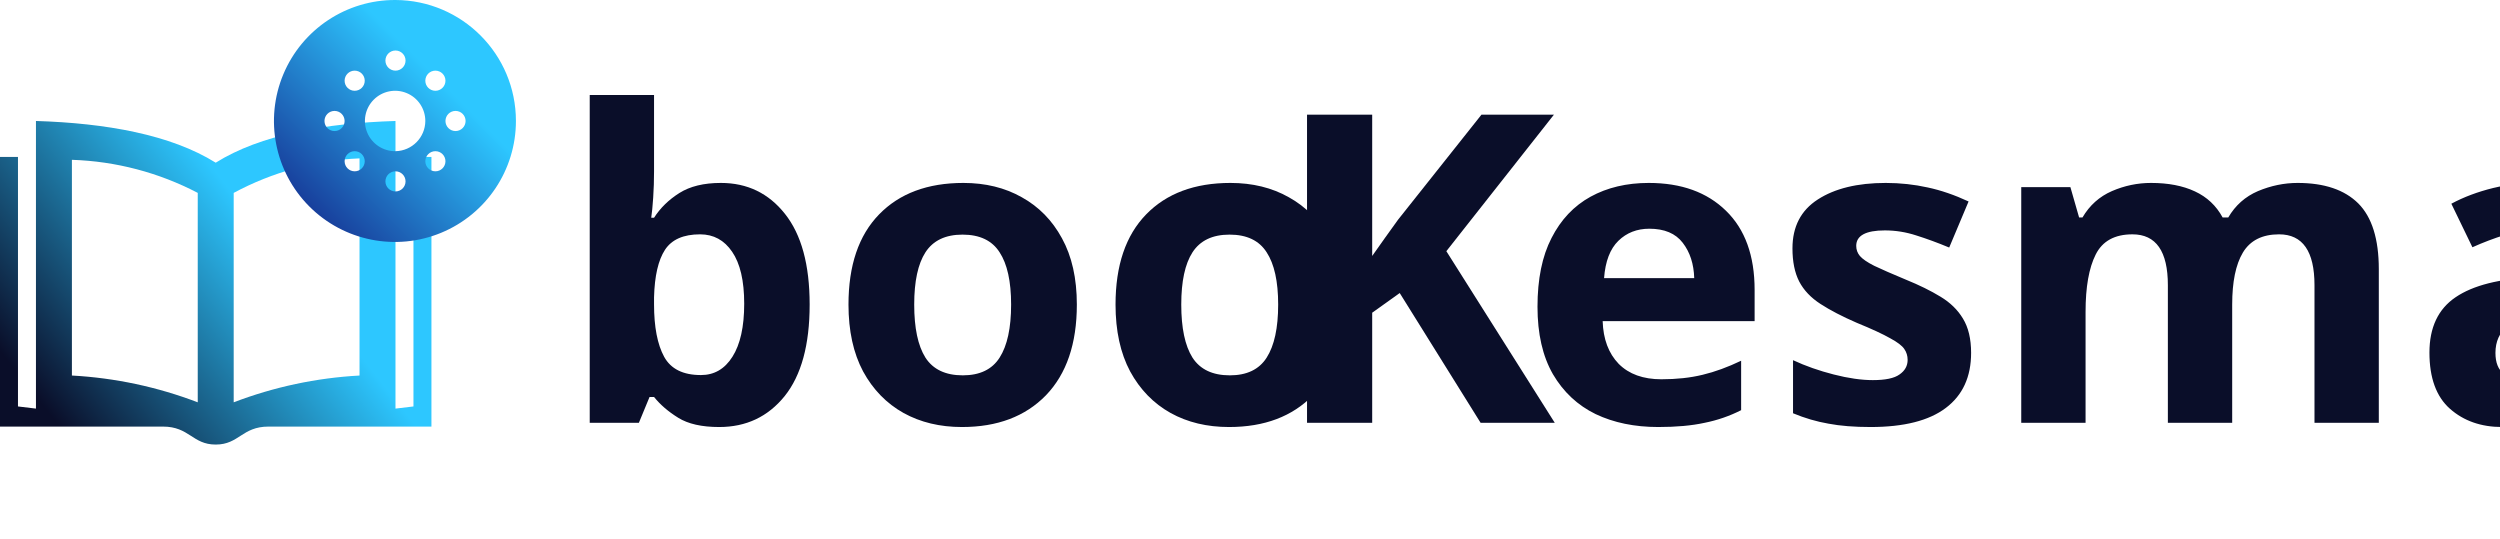
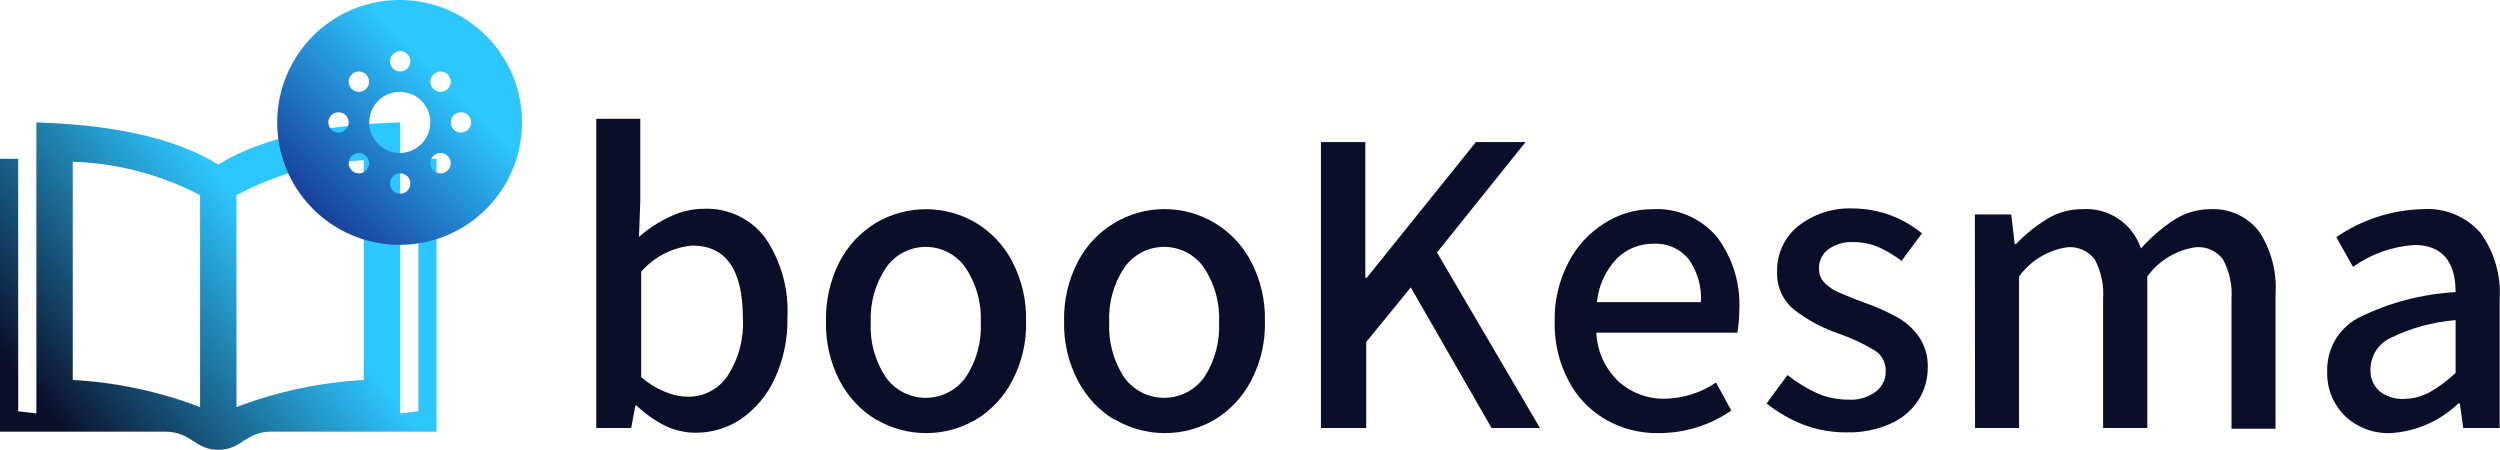
- <svg xmlns="http://www.w3.org/2000/svg" id="Layer_1" data-name="Layer 1" viewBox="0 0 139.07 29.93">
+ <svg xmlns="http://www.w3.org/2000/svg" id="Layer_1" data-name="Layer 1" viewBox="0 0 137.44 24.73">
  <defs>
-     <style>.cls-1{fill:url(#linear-gradient);}.cls-2{fill:url(#linear-gradient-2);}.cls-3{font-size:24px;fill:#0a0e29;font-family:Assistant-SemiBold, Assistant;font-weight:700;}.cls-4{letter-spacing:-0.01em;}</style>
+     <style>.cls-1{fill:url(#linear-gradient);}.cls-2{fill:url(#linear-gradient-2);}.cls-3{fill:#0a0e29;}</style>
    <linearGradient id="linear-gradient" x1="2.89" y1="19.47" x2="21.74" y2="4.61" gradientUnits="userSpaceOnUse">
      <stop offset="0" stop-color="#0a0e29" />
      <stop offset="0.65" stop-color="#2dc7ff" />
    </linearGradient>
    <linearGradient id="linear-gradient-2" x1="17.22" y1="7.76" x2="26.73" y2="-1.76" gradientUnits="userSpaceOnUse">
      <stop offset="0" stop-color="#183f9c" />
      <stop offset="0.75" stop-color="#2dc7ff" />
    </linearGradient>
  </defs>
  <path class="cls-1" d="M23,5V18.88L22,19V3c-3.9.12-7.51.76-10,2.32C9.5,3.76,5.9,3.12,2,3V19l-1-.12V5H0V20H9.06c1.48,0,1.64,1,2.94,1s1.46-1,2.94-1H24V5ZM11,18.65a23.15,23.15,0,0,0-7-1.49v-12A16.24,16.24,0,0,1,11,7Zm9-1.49a23.15,23.15,0,0,0-7,1.49V7a16.24,16.24,0,0,1,7-1.92Z" transform="translate(0 3.73)" />
  <path class="cls-2" d="M22-3.73A6.73,6.73,0,1,0,28.7,3,6.73,6.73,0,0,0,22-3.73ZM24.22.2a.56.56,0,1,1-.56.56A.56.56,0,0,1,24.22.2ZM22-.92a.56.56,0,0,1,.56.56A.56.56,0,0,1,22,.2a.56.56,0,0,1-.56-.56A.56.56,0,0,1,22-.92ZM19.73.2a.56.56,0,1,1-.56.56A.56.56,0,0,1,19.73.2ZM18.61,3.56A.56.56,0,1,1,19.17,3,.56.56,0,0,1,18.61,3.56ZM19.73,5.8a.56.56,0,1,1,.56-.56A.56.56,0,0,1,19.73,5.8ZM22,6.92a.56.56,0,1,1,.56-.56A.56.56,0,0,1,22,6.92Zm0-2.24A1.68,1.68,0,1,1,23.66,3,1.69,1.69,0,0,1,22,4.68ZM24.22,5.8a.56.56,0,1,1,.56-.56A.56.56,0,0,1,24.22,5.8Zm1.12-2.24A.56.56,0,1,1,25.9,3,.56.56,0,0,1,25.34,3.56Z" transform="translate(0 3.73)" />
-   <text class="cls-3" transform="translate(30.93 23.52)">boo<tspan class="cls-4" x="39.62" y="0">K</tspan>
-     <tspan x="53.52" y="0">esma</tspan>
-   </text>
+   <path class="cls-3" d="M36.59,19.69A6.6,6.6,0,0,1,35,18.57h-.07L34.7,19.8H32.78v-17H35.2V7.29l-.07,2a7.2,7.2,0,0,1,1.73-1.12,4.22,4.22,0,0,1,1.8-.42,4,4,0,0,1,3.42,1.61,7.1,7.1,0,0,1,1.21,4.34,7.63,7.63,0,0,1-.7,3.39,5.47,5.47,0,0,1-1.84,2.21,4.45,4.45,0,0,1-2.5.76A3.91,3.91,0,0,1,36.59,19.69ZM40,16.93a5.23,5.23,0,0,0,.84-3.16q0-4-2.78-4a4.22,4.22,0,0,0-2.81,1.44V17a4.53,4.53,0,0,0,1.31.81,3.33,3.33,0,0,0,1.26.27A2.58,2.58,0,0,0,40,16.93Z" transform="translate(0 3.73)" />
+   <path class="cls-3" d="M48.16,19.34a5.44,5.44,0,0,1-2-2.14,6.74,6.74,0,0,1-.75-3.26,6.86,6.86,0,0,1,.75-3.29,5.4,5.4,0,0,1,2-2.13,5.4,5.4,0,0,1,5.49,0,5.33,5.33,0,0,1,2,2.13,6.75,6.75,0,0,1,.76,3.29,6.63,6.63,0,0,1-.76,3.26,5.38,5.38,0,0,1-2,2.14,5.42,5.42,0,0,1-5.47,0ZM53.1,17a5,5,0,0,0,.82-3,5,5,0,0,0-.83-3,2.66,2.66,0,0,0-4.39,0,5,5,0,0,0-.83,3,5,5,0,0,0,.82,3,2.7,2.7,0,0,0,4.41,0Z" transform="translate(0 3.73)" />
+   <path class="cls-3" d="M61.26,19.34a5.42,5.42,0,0,1-2-2.14,6.63,6.63,0,0,1-.76-3.26,6.75,6.75,0,0,1,.76-3.29,5.37,5.37,0,0,1,9.52,0,6.75,6.75,0,0,1,.76,3.29,6.63,6.63,0,0,1-.76,3.26,5.42,5.42,0,0,1-2,2.14,5.44,5.44,0,0,1-5.48,0ZM66.21,17a5.08,5.08,0,0,0,.81-3,5,5,0,0,0-.82-3,2.67,2.67,0,0,0-4.4,0,5,5,0,0,0-.82,3,5.08,5.08,0,0,0,.81,3,2.71,2.71,0,0,0,4.42,0Z" transform="translate(0 3.73)" />
+   <path class="cls-3" d="M72.62,4.08h2.44v7.46h.08l6-7.46h2.73L79,10.15l5.66,9.65H82l-4.44-7.73-2.45,3V19.8H72.62Z" transform="translate(0 3.73)" />
+   <path class="cls-3" d="M95.51,14.56H87.76A3.93,3.93,0,0,0,89,17.26a3.68,3.68,0,0,0,2.53.93,5.19,5.19,0,0,0,2.81-.89l.84,1.54a7,7,0,0,1-4,1.24,5.66,5.66,0,0,1-2.9-.74,5.29,5.29,0,0,1-2.05-2.14,6.63,6.63,0,0,1-.76-3.26,6.67,6.67,0,0,1,.76-3.25,5.46,5.46,0,0,1,2-2.16,4.81,4.81,0,0,1,2.61-.76,4.33,4.33,0,0,1,3.53,1.5,6.15,6.15,0,0,1,1.25,4.05A6.92,6.92,0,0,1,95.51,14.56Zm-2-1.68a3.7,3.7,0,0,0-.68-2.37,2.32,2.32,0,0,0-1.94-.84,2.8,2.8,0,0,0-2,.81,4.08,4.08,0,0,0-1.1,2.4Z" transform="translate(0 3.73)" />
+   <path class="cls-3" d="M99.18,19.63a7.81,7.81,0,0,1-2.06-1.18l1.15-1.56a8.15,8.15,0,0,0,1.63,1,4.25,4.25,0,0,0,1.71.35,2.29,2.29,0,0,0,1.53-.45,1.38,1.38,0,0,0,.53-1.14,1.28,1.28,0,0,0-.65-1.14,10.35,10.35,0,0,0-1.94-.9,8.47,8.47,0,0,1-2.47-1.33,2.55,2.55,0,0,1-.91-2.08,3.1,3.1,0,0,1,1.12-2.47,4.57,4.57,0,0,1,3.05-1,6,6,0,0,1,3.79,1.37l-1.12,1.51a6.69,6.69,0,0,0-1.3-.77,3.49,3.49,0,0,0-1.32-.26,2.21,2.21,0,0,0-1.43.41,1.29,1.29,0,0,0-.49,1.05,1.07,1.07,0,0,0,.34.81,2.45,2.45,0,0,0,.78.51c.29.13.76.32,1.4.56a11,11,0,0,1,1.76.78,3.59,3.59,0,0,1,1.2,1.06,2.82,2.82,0,0,1,.5,1.71,3.33,3.33,0,0,1-.52,1.81,3.52,3.52,0,0,1-1.52,1.28,5.59,5.59,0,0,1-2.4.48A6.58,6.58,0,0,1,99.18,19.63Z" transform="translate(0 3.73)" />
+   <path class="cls-3" d="M108.57,8.06h2l.19,1.63h.07a8.55,8.55,0,0,1,1.74-1.4,3.64,3.64,0,0,1,1.89-.52,3.16,3.16,0,0,1,3.24,2.16,9.35,9.35,0,0,1,1.88-1.61,3.72,3.72,0,0,1,1.93-.55A3.18,3.18,0,0,1,124.2,9a5.62,5.62,0,0,1,.9,3.44v7.4h-2.42V12.72a4,4,0,0,0-.47-2.19,1.69,1.69,0,0,0-1.5-.67,4,4,0,0,0-2.66,1.61V19.8h-2.43V12.72a4,4,0,0,0-.46-2.19,1.71,1.71,0,0,0-1.5-.67A4,4,0,0,0,111,11.47V19.8h-2.42Z" transform="translate(0 3.73)" />
+   <path class="cls-3" d="M128.94,19.16a3.28,3.28,0,0,1-1-2.48,3.23,3.23,0,0,1,1.68-2.92A13.67,13.67,0,0,1,135,12.33c0-1.73-.79-2.59-2.26-2.59a6.51,6.51,0,0,0-3.38,1.2l-.92-1.63a8.71,8.71,0,0,1,4.73-1.54,3.87,3.87,0,0,1,3.19,1.29,5.61,5.61,0,0,1,1.06,3.68V19.8h-2l-.19-1.35h-.08a5.89,5.89,0,0,1-3.74,1.63A3.45,3.45,0,0,1,128.94,19.16Zm4.64-1.33A7.46,7.46,0,0,0,135,16.77v-2.9a9.85,9.85,0,0,0-3.62,1,1.91,1.91,0,0,0-1.06,1.68,1.5,1.5,0,0,0,.5,1.23,2,2,0,0,0,1.34.42A3.07,3.07,0,0,0,133.58,17.83Z" transform="translate(0 3.73)" />
</svg>
